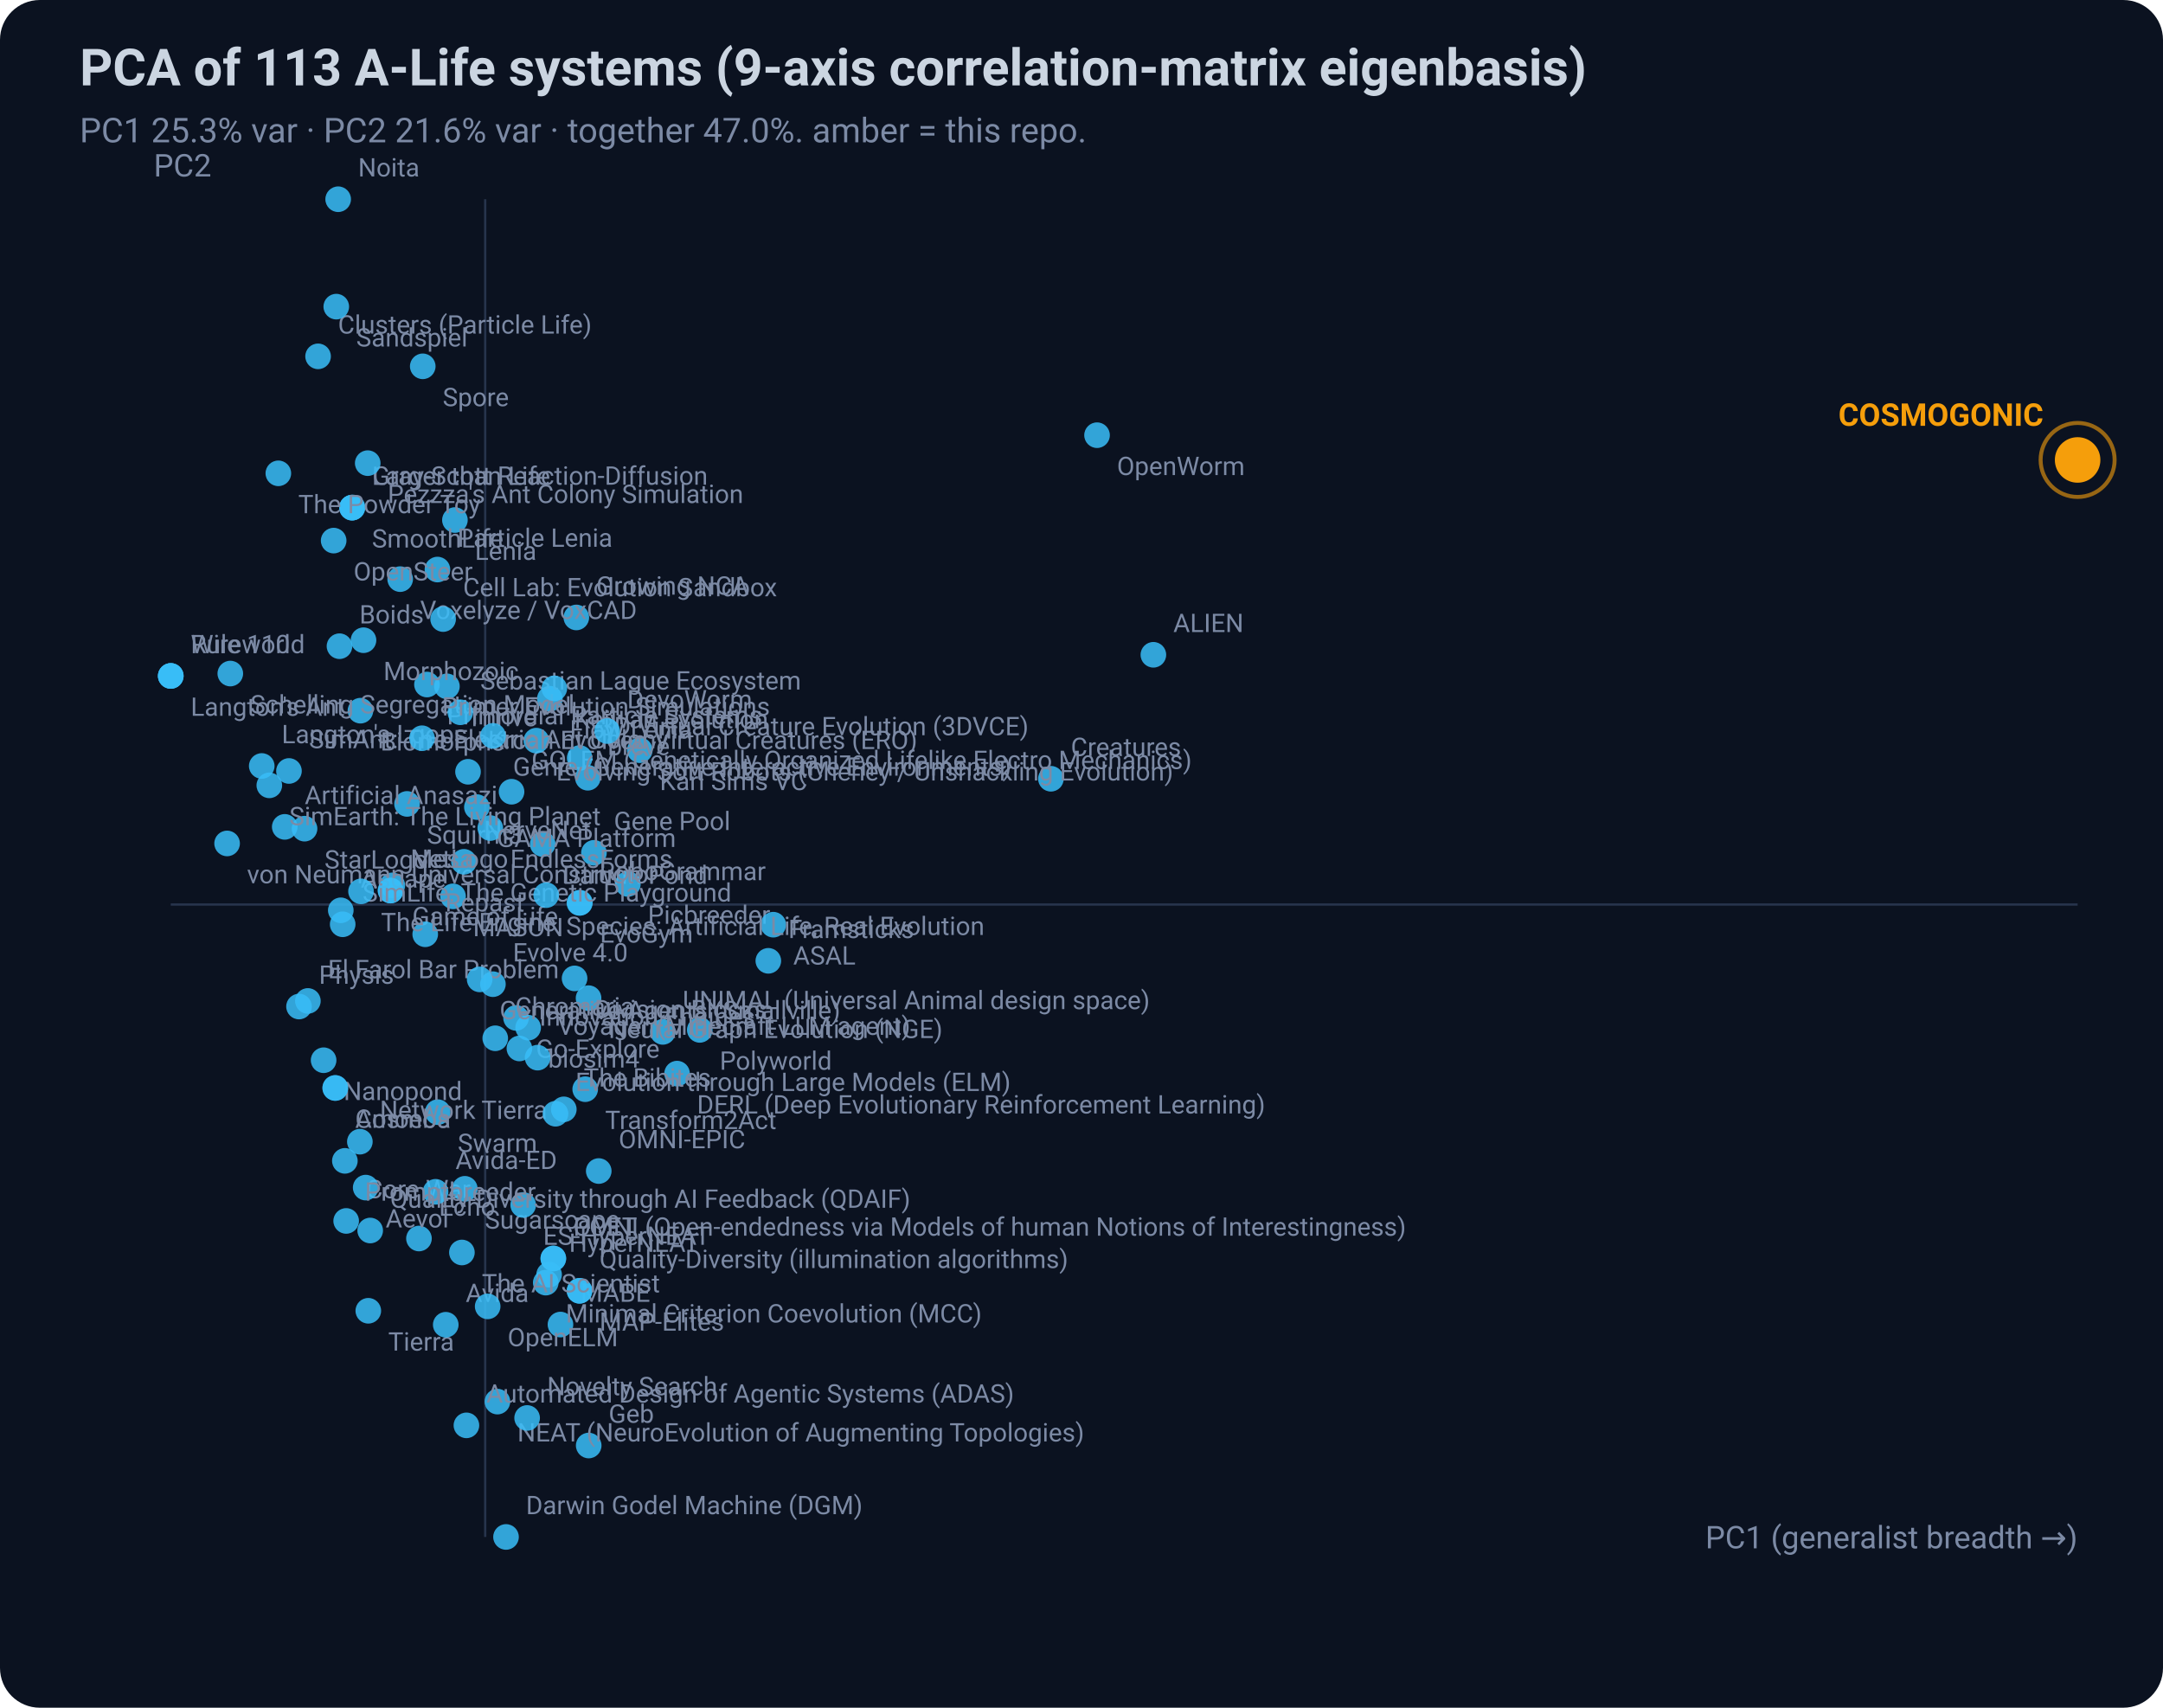
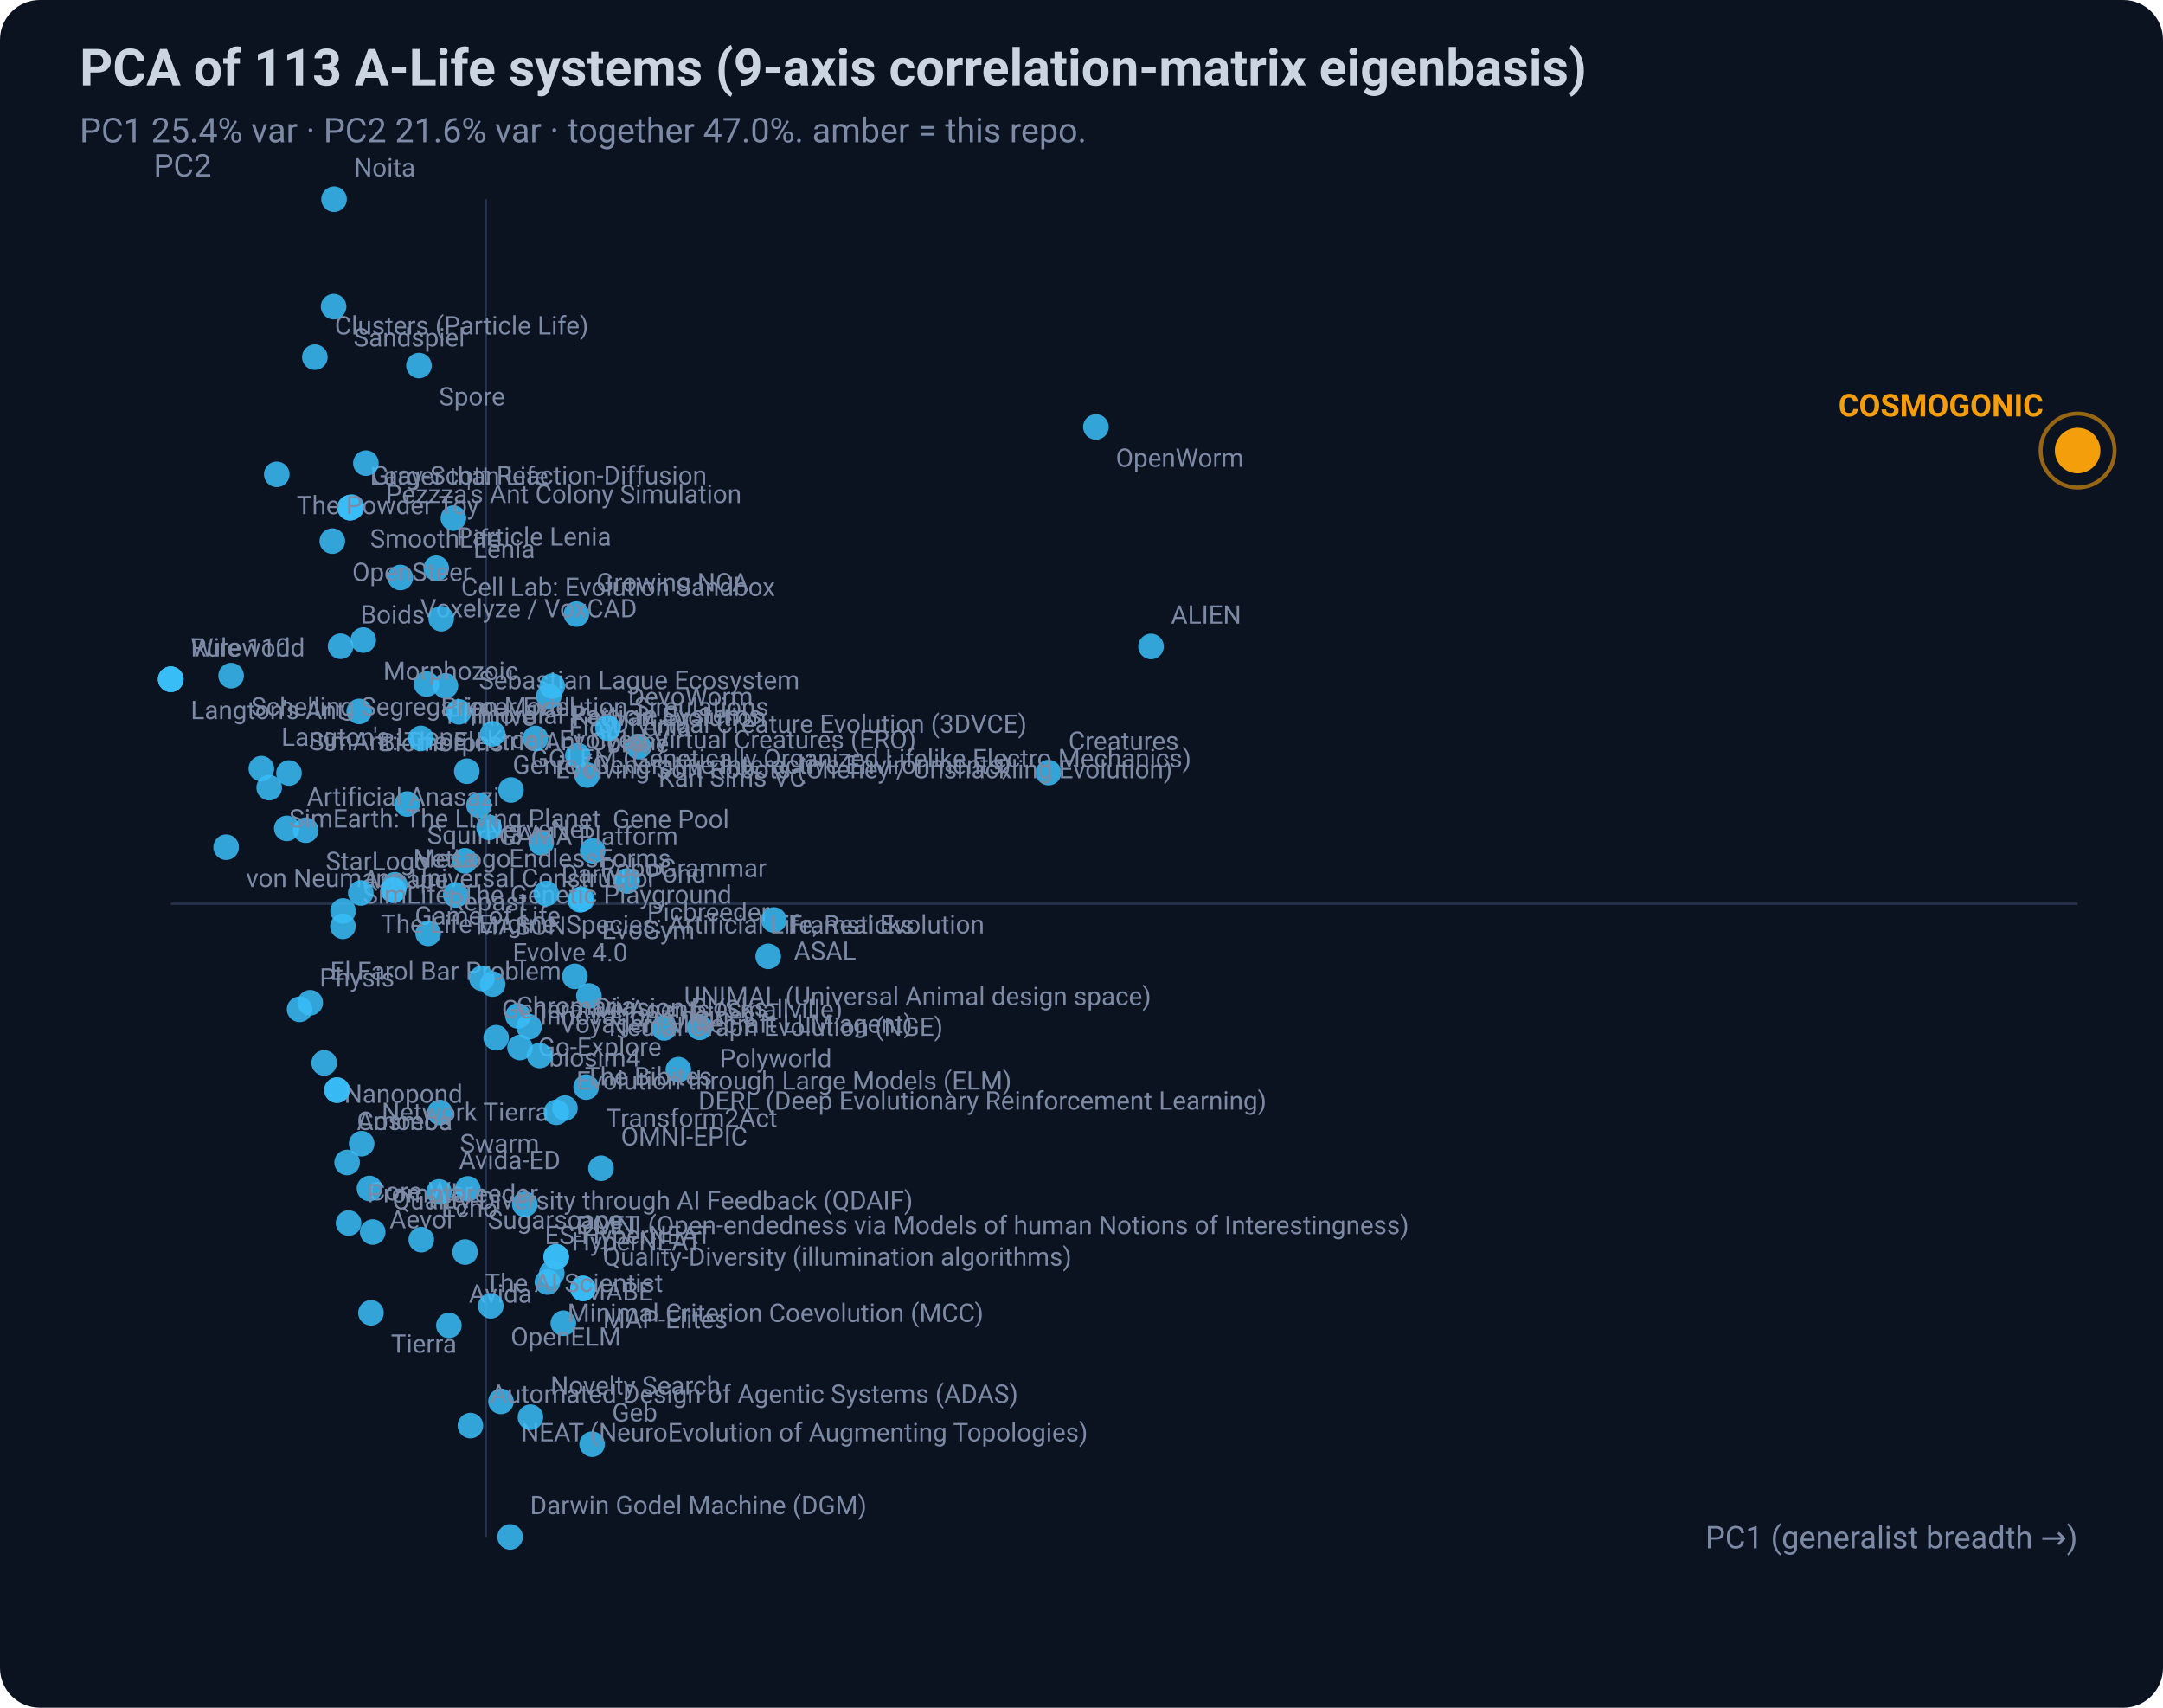
<svg xmlns="http://www.w3.org/2000/svg" viewBox="0 0 760 600" font-family="ui-sans-serif,system-ui,Segoe UI,Roboto,sans-serif" role="img" aria-label="PCA projection">
  <rect width="760" height="600" rx="14" fill="#0b1220" />
  <text x="28" y="30" fill="#cbd5e1" font-size="18" font-weight="700">PCA of 113 A-Life systems (9-axis correlation-matrix eigenbasis)</text>
-   <text x="28" y="50" fill="#7c8aa5" font-size="12">PC1 25.3% var · PC2 21.6% var · together 47.0%. amber = this repo.</text>
-   <line x1="170.482" y1="70" x2="170.482" y2="540" stroke="#27344d" stroke-width="0.8" />
-   <line x1="60" y1="317.8" x2="730" y2="317.8" stroke="#27344d" stroke-width="0.8" />
+   <text x="28" y="50" fill="#7c8aa5" font-size="12">PC1 25.4% var · PC2 21.6% var · together 47.0%. amber = this repo.</text>
+   <line x1="170.705" y1="70" x2="170.705" y2="540" stroke="#27344d" stroke-width="0.8" />
+   <line x1="60" y1="317.538" x2="730" y2="317.538" stroke="#27344d" stroke-width="0.8" />
  <text x="730" y="544" fill="#7c8aa5" font-size="11" text-anchor="end">PC1 (generalist breadth →)</text>
  <text x="54" y="62" fill="#7c8aa5" font-size="11">PC2</text>
-   <circle cx="730" cy="161.601" r="8" fill="#f59e0b" />
-   <circle cx="730" cy="161.601" r="13" fill="none" stroke="#f59e0b" stroke-width="1.4" opacity="0.6" />
-   <text x="718" y="149.601" fill="#f59e0b" font-size="11" font-weight="700" text-anchor="end">COSMOGONIC</text>
-   <circle cx="137.849" cy="311.067" r="4.5" fill="#38bdf8" opacity="0.85" />
-   <text x="144.849" y="325.067" fill="#7c8aa5" font-size="9">Game of Life</text>
-   <circle cx="119.282" cy="227.041" r="4.5" fill="#38bdf8" opacity="0.85" />
-   <text x="126.282" y="219.041" fill="#7c8aa5" font-size="9">Boids</text>
-   <circle cx="126.647" cy="249.696" r="4.5" fill="#38bdf8" opacity="0.85" />
-   <text x="133.647" y="263.696" fill="#7c8aa5" font-size="9">Biomorphs</text>
-   <circle cx="121.634" cy="428.97" r="4.5" fill="#38bdf8" opacity="0.85" />
-   <text x="128.634" y="420.97" fill="#7c8aa5" font-size="9">Core War</text>
-   <circle cx="129.409" cy="460.533" r="4.5" fill="#38bdf8" opacity="0.85" />
-   <text x="136.409" y="474.533" fill="#7c8aa5" font-size="9">Tierra</text>
-   <circle cx="156.62" cy="465.442" r="4.5" fill="#38bdf8" opacity="0.85" />
-   <text x="163.62" y="457.442" fill="#7c8aa5" font-size="9">Avida</text>
-   <circle cx="245.875" cy="361.847" r="4.5" fill="#38bdf8" opacity="0.85" />
-   <text x="252.875" y="375.847" fill="#7c8aa5" font-size="9">Polyworld</text>
-   <circle cx="269.966" cy="337.579" r="4.5" fill="#38bdf8" opacity="0.85" />
-   <text x="276.966" y="329.579" fill="#7c8aa5" font-size="9">Framsticks</text>
-   <circle cx="224.802" cy="263.583" r="4.5" fill="#38bdf8" opacity="0.85" />
-   <text x="231.802" y="277.583" fill="#7c8aa5" font-size="9">Karl Sims VC</text>
-   <circle cx="369.247" cy="273.613" r="4.5" fill="#38bdf8" opacity="0.85" />
-   <text x="376.247" y="265.613" fill="#7c8aa5" font-size="9">Creatures</text>
-   <circle cx="190.686" cy="296.548" r="4.5" fill="#38bdf8" opacity="0.85" />
-   <text x="197.686" y="310.548" fill="#7c8aa5" font-size="9">Darwin Pond</text>
-   <circle cx="208.69" cy="299.634" r="4.5" fill="#38bdf8" opacity="0.85" />
-   <text x="215.69" y="291.634" fill="#7c8aa5" font-size="9">Gene Pool</text>
-   <circle cx="163.321" cy="417.678" r="4.5" fill="#38bdf8" opacity="0.85" />
-   <text x="170.321" y="431.678" fill="#7c8aa5" font-size="9">Sugarscape</text>
-   <circle cx="147.209" cy="435.143" r="4.5" fill="#38bdf8" opacity="0.85" />
-   <text x="154.209" y="427.143" fill="#7c8aa5" font-size="9">Echo</text>
-   <circle cx="153.807" cy="390.745" r="4.5" fill="#38bdf8" opacity="0.85" />
-   <text x="160.807" y="404.745" fill="#7c8aa5" font-size="9">Swarm</text>
-   <circle cx="206.542" cy="273.262" r="4.5" fill="#38bdf8" opacity="0.85" />
-   <text x="213.542" y="265.262" fill="#7c8aa5" font-size="9">breve</text>
-   <circle cx="220.608" cy="310.576" r="4.5" fill="#38bdf8" opacity="0.85" />
-   <text x="227.608" y="324.576" fill="#7c8aa5" font-size="9">Picbreeder</text>
-   <circle cx="196.926" cy="465.372" r="4.5" fill="#38bdf8" opacity="0.85" />
-   <text x="203.926" y="457.372" fill="#7c8aa5" font-size="9">MABE</text>
-   <circle cx="159.843" cy="182.713" r="4.5" fill="#38bdf8" opacity="0.85" />
-   <text x="166.843" y="196.713" fill="#7c8aa5" font-size="9">Lenia</text>
-   <circle cx="202.501" cy="216.941" r="4.5" fill="#38bdf8" opacity="0.85" />
-   <text x="209.501" y="208.941" fill="#7c8aa5" font-size="9">Growing NCA</text>
-   <circle cx="385.461" cy="152.904" r="4.5" fill="#38bdf8" opacity="0.85" />
-   <text x="392.461" y="166.904" fill="#7c8aa5" font-size="9">OpenWorm</text>
-   <circle cx="194.419" cy="442.156" r="4.5" fill="#38bdf8" opacity="0.85" />
-   <text x="201.419" y="434.156" fill="#7c8aa5" font-size="9">POET</text>
-   <circle cx="203.78" cy="317.169" r="4.5" fill="#38bdf8" opacity="0.85" />
-   <text x="210.78" y="331.169" fill="#7c8aa5" font-size="9">EvoGym</text>
-   <circle cx="405.255" cy="230.057" r="4.5" fill="#38bdf8" opacity="0.85" />
-   <text x="412.255" y="222.057" fill="#7c8aa5" font-size="9">ALIEN</text>
-   <circle cx="271.705" cy="324.884" r="4.5" fill="#38bdf8" opacity="0.85" />
-   <text x="278.705" y="338.884" fill="#7c8aa5" font-size="9">ASAL</text>
-   <circle cx="60" cy="237.491" r="4.5" fill="#38bdf8" opacity="0.85" />
-   <text x="67" y="229.491" fill="#7c8aa5" font-size="9">Wireworld</text>
-   <circle cx="60" cy="237.491" r="4.5" fill="#38bdf8" opacity="0.85" />
-   <text x="67" y="251.491" fill="#7c8aa5" font-size="9">Langton's Ant</text>
-   <circle cx="91.968" cy="269.124" r="4.5" fill="#38bdf8" opacity="0.85" />
-   <text x="98.968" y="261.124" fill="#7c8aa5" font-size="9">Langton's Loops</text>
-   <circle cx="79.795" cy="296.338" r="4.5" fill="#38bdf8" opacity="0.85" />
-   <text x="86.795" y="310.338" fill="#7c8aa5" font-size="9">von Neumann Universal Constructor</text>
-   <circle cx="60" cy="237.491" r="4.5" fill="#38bdf8" opacity="0.85" />
-   <text x="67" y="229.491" fill="#7c8aa5" font-size="9">Rule 110</text>
-   <circle cx="123.68" cy="178.364" r="4.5" fill="#38bdf8" opacity="0.85" />
-   <text x="130.68" y="192.364" fill="#7c8aa5" font-size="9">SmoothLife</text>
-   <circle cx="123.68" cy="178.364" r="4.5" fill="#38bdf8" opacity="0.85" />
-   <text x="130.68" y="170.364" fill="#7c8aa5" font-size="9">Larger than Life</text>
-   <circle cx="193.192" cy="245.487" r="4.5" fill="#38bdf8" opacity="0.85" />
-   <text x="200.192" y="259.487" fill="#7c8aa5" font-size="9">Flow Lenia</text>
-   <circle cx="153.705" cy="200.107" r="4.5" fill="#38bdf8" opacity="0.85" />
-   <text x="160.705" y="192.107" fill="#7c8aa5" font-size="9">Particle Lenia</text>
-   <circle cx="150.022" cy="240.507" r="4.5" fill="#38bdf8" opacity="0.85" />
-   <text x="157.022" y="254.507" fill="#7c8aa5" font-size="9">Primordial Particle Systems</text>
-   <circle cx="123.885" cy="178.294" r="4.5" fill="#38bdf8" opacity="0.85" />
-   <text x="130.885" y="170.294" fill="#7c8aa5" font-size="9">Gray-Scott Reaction-Diffusion</text>
-   <circle cx="128.488" cy="417.257" r="4.5" fill="#38bdf8" opacity="0.85" />
-   <text x="135.488" y="431.257" fill="#7c8aa5" font-size="9">Aevol</text>
-   <circle cx="153.04" cy="418.73" r="4.5" fill="#38bdf8" opacity="0.85" />
-   <text x="160.04" y="410.73" fill="#7c8aa5" font-size="9">Avida-ED</text>
-   <circle cx="113.706" cy="372.509" r="4.5" fill="#38bdf8" opacity="0.85" />
-   <text x="120.706" y="386.509" fill="#7c8aa5" font-size="9">Nanopond</text>
-   <circle cx="105.062" cy="353.641" r="4.5" fill="#38bdf8" opacity="0.85" />
-   <text x="112.062" y="345.641" fill="#7c8aa5" font-size="9">Physis</text>
-   <circle cx="117.798" cy="382.258" r="4.5" fill="#38bdf8" opacity="0.85" />
-   <text x="124.798" y="396.258" fill="#7c8aa5" font-size="9">Cosmos</text>
-   <circle cx="206.849" cy="507.876" r="4.5" fill="#38bdf8" opacity="0.85" />
-   <text x="213.849" y="499.876" fill="#7c8aa5" font-size="9">Geb</text>
-   <circle cx="117.798" cy="382.258" r="4.5" fill="#38bdf8" opacity="0.85" />
-   <text x="124.798" y="396.258" fill="#7c8aa5" font-size="9">Amoeba</text>
-   <circle cx="173.193" cy="345.786" r="4.5" fill="#38bdf8" opacity="0.85" />
-   <text x="180.193" y="337.786" fill="#7c8aa5" font-size="9">Evolve 4.0</text>
-   <circle cx="143.015" cy="282.45" r="4.5" fill="#38bdf8" opacity="0.85" />
-   <text x="150.015" y="296.45" fill="#7c8aa5" font-size="9">Squirm3</text>
-   <circle cx="126.442" cy="401.125" r="4.5" fill="#38bdf8" opacity="0.85" />
-   <text x="133.442" y="393.125" fill="#7c8aa5" font-size="9">Network Tierra</text>
-   <circle cx="185.571" cy="361.076" r="4.5" fill="#38bdf8" opacity="0.85" />
-   <text x="192.571" y="375.076" fill="#7c8aa5" font-size="9">biosim4</text>
-   <circle cx="179.74" cy="278.172" r="4.5" fill="#38bdf8" opacity="0.85" />
-   <text x="186.74" y="270.172" fill="#7c8aa5" font-size="9">GOLEM (Genetically Organized Lifelike Electro Mechanics)</text>
-   <circle cx="140.611" cy="203.474" r="4.5" fill="#38bdf8" opacity="0.85" />
-   <text x="147.611" y="217.474" fill="#7c8aa5" font-size="9">Voxelyze / VoxCAD</text>
-   <circle cx="203.677" cy="266.318" r="4.5" fill="#38bdf8" opacity="0.85" />
-   <text x="210.677" y="258.318" fill="#7c8aa5" font-size="9">3D Virtual Creature Evolution (3DVCE)</text>
-   <circle cx="237.896" cy="377.208" r="4.5" fill="#38bdf8" opacity="0.85" />
-   <text x="244.896" y="391.208" fill="#7c8aa5" font-size="9">DERL (Deep Evolutionary Reinforcement Learning)</text>
-   <circle cx="232.883" cy="362.549" r="4.5" fill="#38bdf8" opacity="0.85" />
-   <text x="239.883" y="354.549" fill="#7c8aa5" font-size="9">UNIMAL (Universal Animal design space)</text>
-   <circle cx="188.435" cy="260.216" r="4.5" fill="#38bdf8" opacity="0.85" />
-   <text x="195.435" y="274.216" fill="#7c8aa5" font-size="9">Evolving Soft Robots (Cheney / Unshackling Evolution)</text>
-   <circle cx="203.575" cy="317.239" r="4.5" fill="#38bdf8" opacity="0.85" />
-   <text x="210.575" y="309.239" fill="#7c8aa5" font-size="9">RoboGrammar</text>
-   <circle cx="205.621" cy="382.679" r="4.5" fill="#38bdf8" opacity="0.85" />
-   <text x="212.621" y="396.679" fill="#7c8aa5" font-size="9">Transform2Act</text>
-   <circle cx="163.014" cy="302.791" r="4.5" fill="#38bdf8" opacity="0.85" />
-   <text x="170.014" y="294.791" fill="#7c8aa5" font-size="9">NerveNet</text>
-   <circle cx="206.797" cy="350.695" r="4.5" fill="#38bdf8" opacity="0.85" />
-   <text x="213.797" y="364.695" fill="#7c8aa5" font-size="9">Neural Graph Evolution (NGE)</text>
-   <circle cx="164.446" cy="271.158" r="4.5" fill="#38bdf8" opacity="0.85" />
-   <text x="171.446" y="263.158" fill="#7c8aa5" font-size="9">Krcah Evolved Virtual Creatures (ERO)</text>
-   <circle cx="174.778" cy="492.446" r="4.5" fill="#38bdf8" opacity="0.85" />
-   <text x="181.778" y="506.446" fill="#7c8aa5" font-size="9">NEAT (NeuroEvolution of Augmenting Topologies)</text>
-   <circle cx="192.936" cy="447.838" r="4.5" fill="#38bdf8" opacity="0.85" />
-   <text x="199.936" y="439.838" fill="#7c8aa5" font-size="9">HyperNEAT</text>
-   <circle cx="183.832" cy="423.359" r="4.5" fill="#38bdf8" opacity="0.85" />
-   <text x="190.832" y="437.359" fill="#7c8aa5" font-size="9">ES-HyperNEAT</text>
-   <circle cx="185.213" cy="498.197" r="4.5" fill="#38bdf8" opacity="0.85" />
-   <text x="192.213" y="490.197" fill="#7c8aa5" font-size="9">Novelty Search</text>
-   <circle cx="203.626" cy="453.519" r="4.5" fill="#38bdf8" opacity="0.85" />
-   <text x="210.626" y="467.519" fill="#7c8aa5" font-size="9">MAP-Elites</text>
-   <circle cx="203.626" cy="453.519" r="4.5" fill="#38bdf8" opacity="0.85" />
-   <text x="210.626" y="445.519" fill="#7c8aa5" font-size="9">Quality-Diversity (illumination algorithms)</text>
-   <circle cx="181.325" cy="357.639" r="4.5" fill="#38bdf8" opacity="0.85" />
-   <text x="188.325" y="371.639" fill="#7c8aa5" font-size="9">Go-Explore</text>
-   <circle cx="194.419" cy="442.156" r="4.5" fill="#38bdf8" opacity="0.85" />
-   <text x="201.419" y="434.156" fill="#7c8aa5" font-size="9">OMNI (Open-endedness via Models of human Notions of Interestingness)</text>
-   <circle cx="191.76" cy="450.643" r="4.5" fill="#38bdf8" opacity="0.85" />
-   <text x="198.76" y="464.643" fill="#7c8aa5" font-size="9">Minimal Criterion Coevolution (MCC)</text>
-   <circle cx="182.502" cy="368.37" r="4.5" fill="#38bdf8" opacity="0.85" />
-   <text x="189.502" y="360.37" fill="#7c8aa5" font-size="9">Innovation Engines</text>
-   <circle cx="172.272" cy="290.937" r="4.5" fill="#38bdf8" opacity="0.85" />
-   <text x="179.272" y="304.937" fill="#7c8aa5" font-size="9">EndlessForms</text>
-   <circle cx="137.235" cy="312.891" r="4.5" fill="#38bdf8" opacity="0.85" />
-   <text x="144.235" y="304.891" fill="#7c8aa5" font-size="9">NetLogo</text>
-   <circle cx="159.178" cy="314.925" r="4.5" fill="#38bdf8" opacity="0.85" />
-   <text x="166.178" y="328.925" fill="#7c8aa5" font-size="9">MASON</text>
-   <circle cx="149.408" cy="328.251" r="4.5" fill="#38bdf8" opacity="0.85" />
-   <text x="156.408" y="320.251" fill="#7c8aa5" font-size="9">Repast</text>
-   <circle cx="107.006" cy="291.148" r="4.5" fill="#38bdf8" opacity="0.85" />
-   <text x="114.006" y="305.148" fill="#7c8aa5" font-size="9">StarLogo</text>
-   <circle cx="119.742" cy="319.834" r="4.5" fill="#38bdf8" opacity="0.85" />
-   <text x="126.742" y="311.834" fill="#7c8aa5" font-size="9">Ascape</text>
-   <circle cx="167.566" cy="283.573" r="4.5" fill="#38bdf8" opacity="0.85" />
-   <text x="174.566" y="297.573" fill="#7c8aa5" font-size="9">GAMA Platform</text>
-   <circle cx="137.235" cy="312.891" r="4.5" fill="#38bdf8" opacity="0.85" />
-   <text x="144.235" y="304.891" fill="#7c8aa5" font-size="9">Mesa</text>
-   <circle cx="117.236" cy="189.937" r="4.5" fill="#38bdf8" opacity="0.85" />
-   <text x="124.236" y="203.937" fill="#7c8aa5" font-size="9">OpenSteer</text>
-   <circle cx="100.05" cy="290.516" r="4.5" fill="#38bdf8" opacity="0.85" />
-   <text x="107.05" y="282.516" fill="#7c8aa5" font-size="9">Artificial Anasazi</text>
-   <circle cx="80.92" cy="236.65" r="4.5" fill="#38bdf8" opacity="0.85" />
-   <text x="87.92" y="250.65" fill="#7c8aa5" font-size="9">Schelling Segregation Model</text>
-   <circle cx="108.182" cy="351.677" r="4.5" fill="#38bdf8" opacity="0.85" />
-   <text x="115.182" y="343.677" fill="#7c8aa5" font-size="9">El Farol Bar Problem</text>
-   <circle cx="148.539" cy="128.706" r="4.5" fill="#38bdf8" opacity="0.85" />
-   <text x="155.539" y="142.706" fill="#7c8aa5" font-size="9">Spore</text>
-   <circle cx="120.407" cy="324.744" r="4.5" fill="#38bdf8" opacity="0.85" />
-   <text x="127.407" y="316.744" fill="#7c8aa5" font-size="9">SimLife: The Genetic Playground</text>
-   <circle cx="94.628" cy="275.927" r="4.5" fill="#38bdf8" opacity="0.85" />
-   <text x="101.628" y="289.927" fill="#7c8aa5" font-size="9">SimEarth: The Living Planet</text>
-   <circle cx="101.533" cy="270.877" r="4.5" fill="#38bdf8" opacity="0.85" />
-   <text x="108.533" y="262.877" fill="#7c8aa5" font-size="9">SimAnt: The Electric Ant Colony</text>
-   <circle cx="157.03" cy="241.139" r="4.5" fill="#38bdf8" opacity="0.85" />
-   <text x="164.03" y="255.139" fill="#7c8aa5" font-size="9">Thrive</text>
-   <circle cx="155.7" cy="217.502" r="4.5" fill="#38bdf8" opacity="0.85" />
-   <text x="162.7" y="209.502" fill="#7c8aa5" font-size="9">Cell Lab: Evolution Sandbox</text>
-   <circle cx="191.913" cy="314.504" r="4.5" fill="#38bdf8" opacity="0.85" />
-   <text x="198.913" y="328.504" fill="#7c8aa5" font-size="9">Species: Artificial Life, Real Evolution</text>
-   <circle cx="198.102" cy="389.763" r="4.5" fill="#38bdf8" opacity="0.85" />
-   <text x="205.102" y="381.763" fill="#7c8aa5" font-size="9">The Bibites</text>
-   <circle cx="97.799" cy="166.301" r="4.5" fill="#38bdf8" opacity="0.85" />
-   <text x="104.799" y="180.301" fill="#7c8aa5" font-size="9">The Powder Toy</text>
-   <circle cx="118.821" cy="70" r="4.5" fill="#38bdf8" opacity="0.85" />
-   <text x="125.821" y="62" fill="#7c8aa5" font-size="9">Noita</text>
-   <circle cx="126.852" cy="313.171" r="4.5" fill="#38bdf8" opacity="0.85" />
-   <text x="133.852" y="327.171" fill="#7c8aa5" font-size="9">The Life Engine</text>
-   <circle cx="111.763" cy="125.199" r="4.5" fill="#38bdf8" opacity="0.85" />
-   <text x="118.763" y="117.199" fill="#7c8aa5" font-size="9">Clusters (Particle Life)</text>
-   <circle cx="118.156" cy="107.735" r="4.5" fill="#38bdf8" opacity="0.85" />
-   <text x="125.156" y="121.735" fill="#7c8aa5" font-size="9">Sandspiel</text>
-   <circle cx="161.735" cy="250.257" r="4.5" fill="#38bdf8" opacity="0.85" />
-   <text x="168.735" y="242.257" fill="#7c8aa5" font-size="9">Sebastian Lague Ecosystem</text>
-   <circle cx="129.205" cy="162.723" r="4.5" fill="#38bdf8" opacity="0.85" />
-   <text x="136.205" y="176.723" fill="#7c8aa5" font-size="9">Pezzza's Ant Colony Simulation</text>
-   <circle cx="148.283" cy="259.375" r="4.5" fill="#38bdf8" opacity="0.85" />
-   <text x="155.283" y="251.375" fill="#7c8aa5" font-size="9">Primer Evolution Simulations</text>
-   <circle cx="194.777" cy="241.84" r="4.5" fill="#38bdf8" opacity="0.85" />
-   <text x="201.777" y="255.84" fill="#7c8aa5" font-size="9">Keiwan Evolution</text>
-   <circle cx="213.345" cy="256.85" r="4.5" fill="#38bdf8" opacity="0.85" />
-   <text x="220.345" y="248.85" fill="#7c8aa5" font-size="9">DevoWorm</text>
-   <circle cx="127.721" cy="224.937" r="4.5" fill="#38bdf8" opacity="0.85" />
-   <text x="134.721" y="238.937" fill="#7c8aa5" font-size="9">Morphozoic</text>
-   <circle cx="174.011" cy="364.793" r="4.5" fill="#38bdf8" opacity="0.85" />
-   <text x="181.011" y="356.793" fill="#7c8aa5" font-size="9">Chromaria</text>
-   <circle cx="201.887" cy="343.752" r="4.5" fill="#38bdf8" opacity="0.85" />
-   <text x="208.887" y="357.752" fill="#7c8aa5" font-size="9">Division Blocks</text>
-   <circle cx="188.895" cy="371.597" r="4.5" fill="#38bdf8" opacity="0.85" />
-   <text x="195.895" y="363.597" fill="#7c8aa5" font-size="9">Voyager (Minecraft LLM agent)</text>
-   <circle cx="168.538" cy="344.102" r="4.5" fill="#38bdf8" opacity="0.85" />
-   <text x="175.538" y="358.102" fill="#7c8aa5" font-size="9">Generative Agents (Smallville)</text>
-   <circle cx="210.378" cy="411.436" r="4.5" fill="#38bdf8" opacity="0.85" />
-   <text x="217.378" y="403.436" fill="#7c8aa5" font-size="9">OMNI-EPIC</text>
-   <circle cx="173.244" cy="258.533" r="4.5" fill="#38bdf8" opacity="0.85" />
-   <text x="180.244" y="272.533" fill="#7c8aa5" font-size="9">Genie (Generative Interactive Environments)</text>
-   <circle cx="195.187" cy="391.306" r="4.5" fill="#38bdf8" opacity="0.85" />
-   <text x="202.187" y="383.306" fill="#7c8aa5" font-size="9">Evolution through Large Models (ELM)</text>
-   <circle cx="171.351" cy="458.99" r="4.5" fill="#38bdf8" opacity="0.85" />
-   <text x="178.351" y="472.99" fill="#7c8aa5" font-size="9">OpenELM</text>
-   <circle cx="163.884" cy="500.792" r="4.5" fill="#38bdf8" opacity="0.85" />
-   <text x="170.884" y="492.792" fill="#7c8aa5" font-size="9">Automated Design of Agentic Systems (ADAS)</text>
-   <circle cx="162.298" cy="440.052" r="4.5" fill="#38bdf8" opacity="0.85" />
-   <text x="169.298" y="454.052" fill="#7c8aa5" font-size="9">The AI Scientist</text>
-   <circle cx="177.796" cy="540" r="4.5" fill="#38bdf8" opacity="0.85" />
-   <text x="184.796" y="532" fill="#7c8aa5" font-size="9">Darwin Godel Machine (DGM)</text>
-   <circle cx="121.174" cy="407.859" r="4.5" fill="#38bdf8" opacity="0.85" />
-   <text x="128.174" y="421.859" fill="#7c8aa5" font-size="9">Promptbreeder</text>
-   <circle cx="130.074" cy="432.337" r="4.5" fill="#38bdf8" opacity="0.85" />
-   <text x="137.074" y="424.337" fill="#7c8aa5" font-size="9">Quality-Diversity through AI Feedback (QDAIF)</text>
+   <circle cx="730" cy="158.296" r="8" fill="#f59e0b" />
+   <circle cx="730" cy="158.296" r="13" fill="none" stroke="#f59e0b" stroke-width="1.4" opacity="0.6" />
+   <text x="718" y="146.296" fill="#f59e0b" font-size="11" font-weight="700" text-anchor="end">COSMOGONIC</text>
+   <circle cx="138.724" cy="310.865" r="4.5" fill="#38bdf8" opacity="0.85" />
+   <text x="145.724" y="324.865" fill="#7c8aa5" font-size="9">Game of Life</text>
+   <circle cx="119.669" cy="227.065" r="4.5" fill="#38bdf8" opacity="0.85" />
+   <text x="126.669" y="219.065" fill="#7c8aa5" font-size="9">Boids</text>
+   <circle cx="126.208" cy="249.964" r="4.5" fill="#38bdf8" opacity="0.85" />
+   <text x="133.208" y="263.964" fill="#7c8aa5" font-size="9">Biomorphs</text>
+   <circle cx="122.479" cy="429.718" r="4.5" fill="#38bdf8" opacity="0.85" />
+   <text x="129.479" y="421.718" fill="#7c8aa5" font-size="9">Core War</text>
+   <circle cx="130.346" cy="461.257" r="4.5" fill="#38bdf8" opacity="0.85" />
+   <text x="137.346" y="475.257" fill="#7c8aa5" font-size="9">Tierra</text>
+   <circle cx="157.729" cy="465.682" r="4.5" fill="#38bdf8" opacity="0.85" />
+   <text x="164.729" y="457.682" fill="#7c8aa5" font-size="9">Avida</text>
+   <circle cx="245.853" cy="360.949" r="4.5" fill="#38bdf8" opacity="0.85" />
+   <text x="252.853" y="374.949" fill="#7c8aa5" font-size="9">Polyworld</text>
+   <circle cx="269.915" cy="336.013" r="4.5" fill="#38bdf8" opacity="0.85" />
+   <text x="276.915" y="328.013" fill="#7c8aa5" font-size="9">Framsticks</text>
+   <circle cx="224.345" cy="262.327" r="4.5" fill="#38bdf8" opacity="0.85" />
+   <text x="231.345" y="276.327" fill="#7c8aa5" font-size="9">Karl Sims VC</text>
+   <circle cx="368.409" cy="271.459" r="4.5" fill="#38bdf8" opacity="0.85" />
+   <text x="375.409" y="263.459" fill="#7c8aa5" font-size="9">Creatures</text>
+   <circle cx="190.169" cy="296.114" r="4.5" fill="#38bdf8" opacity="0.85" />
+   <text x="197.169" y="310.114" fill="#7c8aa5" font-size="9">Darwin Pond</text>
+   <circle cx="208.253" cy="298.924" r="4.5" fill="#38bdf8" opacity="0.85" />
+   <text x="215.253" y="290.924" fill="#7c8aa5" font-size="9">Gene Pool</text>
+   <circle cx="164.37" cy="417.706" r="4.5" fill="#38bdf8" opacity="0.85" />
+   <text x="171.37" y="431.706" fill="#7c8aa5" font-size="9">Sugarscape</text>
+   <circle cx="148.022" cy="435.548" r="4.5" fill="#38bdf8" opacity="0.85" />
+   <text x="155.022" y="427.548" fill="#7c8aa5" font-size="9">Echo</text>
+   <circle cx="154.561" cy="390.873" r="4.5" fill="#38bdf8" opacity="0.85" />
+   <text x="161.561" y="404.873" fill="#7c8aa5" font-size="9">Swarm</text>
+   <circle cx="206.261" cy="272.302" r="4.5" fill="#38bdf8" opacity="0.85" />
+   <text x="213.261" y="264.302" fill="#7c8aa5" font-size="9">breve</text>
+   <circle cx="220.361" cy="309.531" r="4.5" fill="#38bdf8" opacity="0.85" />
+   <text x="227.361" y="323.531" fill="#7c8aa5" font-size="9">Picbreeder</text>
+   <circle cx="197.934" cy="464.91" r="4.5" fill="#38bdf8" opacity="0.85" />
+   <text x="204.934" y="456.91" fill="#7c8aa5" font-size="9">MABE</text>
+   <circle cx="159.312" cy="182.039" r="4.5" fill="#38bdf8" opacity="0.85" />
+   <text x="166.312" y="196.039" fill="#7c8aa5" font-size="9">Lenia</text>
+   <circle cx="202.531" cy="215.755" r="4.5" fill="#38bdf8" opacity="0.85" />
+   <text x="209.531" y="207.755" fill="#7c8aa5" font-size="9">Growing NCA</text>
+   <circle cx="385.064" cy="150.007" r="4.5" fill="#38bdf8" opacity="0.85" />
+   <text x="392.064" y="164.007" fill="#7c8aa5" font-size="9">OpenWorm</text>
+   <circle cx="195.43" cy="441.589" r="4.5" fill="#38bdf8" opacity="0.85" />
+   <text x="202.43" y="433.589" fill="#7c8aa5" font-size="9">POET</text>
+   <circle cx="204.422" cy="315.923" r="4.5" fill="#38bdf8" opacity="0.85" />
+   <text x="211.422" y="329.923" fill="#7c8aa5" font-size="9">EvoGym</text>
+   <circle cx="404.425" cy="227.135" r="4.5" fill="#38bdf8" opacity="0.85" />
+   <text x="411.425" y="219.135" fill="#7c8aa5" font-size="9">ALIEN</text>
+   <circle cx="271.907" cy="323.228" r="4.5" fill="#38bdf8" opacity="0.85" />
+   <text x="278.907" y="337.228" fill="#7c8aa5" font-size="9">ASAL</text>
+   <circle cx="60" cy="238.655" r="4.5" fill="#38bdf8" opacity="0.85" />
+   <text x="67" y="230.655" fill="#7c8aa5" font-size="9">Wireworld</text>
+   <circle cx="60" cy="238.655" r="4.5" fill="#38bdf8" opacity="0.85" />
+   <text x="67" y="252.655" fill="#7c8aa5" font-size="9">Langton's Ant</text>
+   <circle cx="91.827" cy="270.054" r="4.5" fill="#38bdf8" opacity="0.85" />
+   <text x="98.827" y="262.054" fill="#7c8aa5" font-size="9">Langton's Loops</text>
+   <circle cx="79.464" cy="297.66" r="4.5" fill="#38bdf8" opacity="0.85" />
+   <text x="86.464" y="311.66" fill="#7c8aa5" font-size="9">von Neumann Universal Constructor</text>
+   <circle cx="60" cy="238.655" r="4.5" fill="#38bdf8" opacity="0.85" />
+   <text x="67" y="230.655" fill="#7c8aa5" font-size="9">Rule 110</text>
+   <circle cx="122.99" cy="178.386" r="4.5" fill="#38bdf8" opacity="0.85" />
+   <text x="129.99" y="192.386" fill="#7c8aa5" font-size="9">SmoothLife</text>
+   <circle cx="122.99" cy="178.386" r="4.5" fill="#38bdf8" opacity="0.85" />
+   <text x="129.99" y="170.386" fill="#7c8aa5" font-size="9">Larger than Life</text>
+   <circle cx="192.825" cy="244.626" r="4.5" fill="#38bdf8" opacity="0.85" />
+   <text x="199.825" y="258.626" fill="#7c8aa5" font-size="9">Flow Lenia</text>
+   <circle cx="153.284" cy="199.67" r="4.5" fill="#38bdf8" opacity="0.85" />
+   <text x="160.284" y="191.67" fill="#7c8aa5" font-size="9">Particle Lenia</text>
+   <circle cx="149.861" cy="240.341" r="4.5" fill="#38bdf8" opacity="0.85" />
+   <text x="156.861" y="254.341" fill="#7c8aa5" font-size="9">Primordial Particle Systems</text>
+   <circle cx="123.552" cy="178.175" r="4.5" fill="#38bdf8" opacity="0.85" />
+   <text x="130.552" y="170.175" fill="#7c8aa5" font-size="9">Gray-Scott Reaction-Diffusion</text>
+   <circle cx="129.835" cy="417.565" r="4.5" fill="#38bdf8" opacity="0.85" />
+   <text x="136.835" y="431.565" fill="#7c8aa5" font-size="9">Aevol</text>
+   <circle cx="154.255" cy="418.76" r="4.5" fill="#38bdf8" opacity="0.85" />
+   <text x="161.255" y="410.76" fill="#7c8aa5" font-size="9">Avida-ED</text>
+   <circle cx="113.896" cy="373.452" r="4.5" fill="#38bdf8" opacity="0.85" />
+   <text x="120.896" y="387.452" fill="#7c8aa5" font-size="9">Nanopond</text>
+   <circle cx="105.263" cy="354.627" r="4.5" fill="#38bdf8" opacity="0.85" />
+   <text x="112.263" y="346.627" fill="#7c8aa5" font-size="9">Physis</text>
+   <circle cx="118.392" cy="383.006" r="4.5" fill="#38bdf8" opacity="0.85" />
+   <text x="125.392" y="397.006" fill="#7c8aa5" font-size="9">Cosmos</text>
+   <circle cx="208.049" cy="507.407" r="4.5" fill="#38bdf8" opacity="0.85" />
+   <text x="215.049" y="499.407" fill="#7c8aa5" font-size="9">Geb</text>
+   <circle cx="118.392" cy="383.006" r="4.5" fill="#38bdf8" opacity="0.85" />
+   <text x="125.392" y="397.006" fill="#7c8aa5" font-size="9">Amoeba</text>
+   <circle cx="173.106" cy="345.776" r="4.5" fill="#38bdf8" opacity="0.85" />
+   <text x="180.106" y="337.776" fill="#7c8aa5" font-size="9">Evolve 4.0</text>
+   <circle cx="143.067" cy="282.487" r="4.5" fill="#38bdf8" opacity="0.85" />
+   <text x="150.067" y="296.487" fill="#7c8aa5" font-size="9">Squirm3</text>
+   <circle cx="127.077" cy="401.831" r="4.5" fill="#38bdf8" opacity="0.85" />
+   <text x="134.077" y="393.831" fill="#7c8aa5" font-size="9">Network Tierra</text>
+   <circle cx="185.877" cy="360.738" r="4.5" fill="#38bdf8" opacity="0.85" />
+   <text x="192.877" y="374.738" fill="#7c8aa5" font-size="9">biosim4</text>
+   <circle cx="179.543" cy="277.57" r="4.5" fill="#38bdf8" opacity="0.85" />
+   <text x="186.543" y="269.57" fill="#7c8aa5" font-size="9">GOLEM (Genetically Organized Lifelike Electro Mechanics)</text>
+   <circle cx="140.666" cy="202.901" r="4.5" fill="#38bdf8" opacity="0.85" />
+   <text x="147.666" y="216.901" fill="#7c8aa5" font-size="9">Voxelyze / VoxCAD</text>
+   <circle cx="203.042" cy="265.488" r="4.5" fill="#38bdf8" opacity="0.85" />
+   <text x="210.042" y="257.488" fill="#7c8aa5" font-size="9">3D Virtual Creature Evolution (3DVCE)</text>
+   <circle cx="238.343" cy="375.841" r="4.5" fill="#38bdf8" opacity="0.85" />
+   <text x="245.343" y="389.841" fill="#7c8aa5" font-size="9">DERL (Deep Evolutionary Reinforcement Learning)</text>
+   <circle cx="233.337" cy="361.16" r="4.5" fill="#38bdf8" opacity="0.85" />
+   <text x="240.337" y="353.16" fill="#7c8aa5" font-size="9">UNIMAL (Universal Animal design space)</text>
+   <circle cx="188.125" cy="259.447" r="4.5" fill="#38bdf8" opacity="0.85" />
+   <text x="195.125" y="273.447" fill="#7c8aa5" font-size="9">Evolving Soft Robots (Cheney / Unshackling Evolution)</text>
+   <circle cx="203.86" cy="316.134" r="4.5" fill="#38bdf8" opacity="0.85" />
+   <text x="210.86" y="308.134" fill="#7c8aa5" font-size="9">RoboGrammar</text>
+   <circle cx="205.954" cy="381.952" r="4.5" fill="#38bdf8" opacity="0.85" />
+   <text x="212.954" y="395.952" fill="#7c8aa5" font-size="9">Transform2Act</text>
+   <circle cx="163.348" cy="302.436" r="4.5" fill="#38bdf8" opacity="0.85" />
+   <text x="170.348" y="294.436" fill="#7c8aa5" font-size="9">NerveNet</text>
+   <circle cx="206.925" cy="349.921" r="4.5" fill="#38bdf8" opacity="0.85" />
+   <text x="213.925" y="363.921" fill="#7c8aa5" font-size="9">Neural Graph Evolution (NGE)</text>
+   <circle cx="164.012" cy="270.967" r="4.5" fill="#38bdf8" opacity="0.85" />
+   <text x="171.012" y="262.967" fill="#7c8aa5" font-size="9">Krcah Evolved Virtual Creatures (ERO)</text>
+   <circle cx="176.018" cy="492.375" r="4.5" fill="#38bdf8" opacity="0.85" />
+   <text x="183.018" y="506.375" fill="#7c8aa5" font-size="9">NEAT (NeuroEvolution of Augmenting Topologies)</text>
+   <circle cx="193.898" cy="447.349" r="4.5" fill="#38bdf8" opacity="0.85" />
+   <text x="200.898" y="439.349" fill="#7c8aa5" font-size="9">HyperNEAT</text>
+   <circle cx="184.396" cy="423.115" r="4.5" fill="#38bdf8" opacity="0.85" />
+   <text x="191.396" y="437.115" fill="#7c8aa5" font-size="9">ES-HyperNEAT</text>
+   <circle cx="186.388" cy="497.924" r="4.5" fill="#38bdf8" opacity="0.85" />
+   <text x="193.388" y="489.924" fill="#7c8aa5" font-size="9">Novelty Search</text>
+   <circle cx="204.83" cy="452.687" r="4.5" fill="#38bdf8" opacity="0.85" />
+   <text x="211.83" y="466.687" fill="#7c8aa5" font-size="9">MAP-Elites</text>
+   <circle cx="204.83" cy="452.687" r="4.5" fill="#38bdf8" opacity="0.85" />
+   <text x="211.83" y="444.687" fill="#7c8aa5" font-size="9">Quality-Diversity (illumination algorithms)</text>
+   <circle cx="181.995" cy="356.945" r="4.5" fill="#38bdf8" opacity="0.85" />
+   <text x="188.995" y="370.945" fill="#7c8aa5" font-size="9">Go-Explore</text>
+   <circle cx="195.43" cy="441.589" r="4.5" fill="#38bdf8" opacity="0.85" />
+   <text x="202.43" y="433.589" fill="#7c8aa5" font-size="9">OMNI (Open-endedness via Models of human Notions of Interestingness)</text>
+   <circle cx="192.365" cy="450.439" r="4.5" fill="#38bdf8" opacity="0.85" />
+   <text x="199.365" y="464.439" fill="#7c8aa5" font-size="9">Minimal Criterion Coevolution (MCC)</text>
+   <circle cx="182.71" cy="368.044" r="4.5" fill="#38bdf8" opacity="0.85" />
+   <text x="189.71" y="360.044" fill="#7c8aa5" font-size="9">Innovation Engines</text>
+   <circle cx="171.828" cy="290.705" r="4.5" fill="#38bdf8" opacity="0.85" />
+   <text x="178.828" y="304.705" fill="#7c8aa5" font-size="9">EndlessForms</text>
+   <circle cx="138.213" cy="312.762" r="4.5" fill="#38bdf8" opacity="0.85" />
+   <text x="145.213" y="304.762" fill="#7c8aa5" font-size="9">NetLogo</text>
+   <circle cx="160.13" cy="314.448" r="4.5" fill="#38bdf8" opacity="0.85" />
+   <text x="167.13" y="328.448" fill="#7c8aa5" font-size="9">MASON</text>
+   <circle cx="150.423" cy="327.935" r="4.5" fill="#38bdf8" opacity="0.85" />
+   <text x="157.423" y="319.935" fill="#7c8aa5" font-size="9">Repast</text>
+   <circle cx="107.408" cy="291.689" r="4.5" fill="#38bdf8" opacity="0.85" />
+   <text x="114.408" y="305.689" fill="#7c8aa5" font-size="9">StarLogo</text>
+   <circle cx="120.538" cy="320.067" r="4.5" fill="#38bdf8" opacity="0.85" />
+   <text x="127.538" y="312.067" fill="#7c8aa5" font-size="9">Ascape</text>
+   <circle cx="168.303" cy="282.908" r="4.5" fill="#38bdf8" opacity="0.85" />
+   <text x="175.303" y="296.908" fill="#7c8aa5" font-size="9">GAMA Platform</text>
+   <circle cx="138.213" cy="312.762" r="4.5" fill="#38bdf8" opacity="0.85" />
+   <text x="145.213" y="304.762" fill="#7c8aa5" font-size="9">Mesa</text>
+   <circle cx="116.757" cy="190.117" r="4.5" fill="#38bdf8" opacity="0.85" />
+   <text x="123.757" y="204.117" fill="#7c8aa5" font-size="9">OpenSteer</text>
+   <circle cx="100.767" cy="291.057" r="4.5" fill="#38bdf8" opacity="0.85" />
+   <text x="107.767" y="283.057" fill="#7c8aa5" font-size="9">Artificial Anasazi</text>
+   <circle cx="81.201" cy="237.391" r="4.5" fill="#38bdf8" opacity="0.85" />
+   <text x="88.201" y="251.391" fill="#7c8aa5" font-size="9">Schelling Segregation Model</text>
+   <circle cx="108.992" cy="352.309" r="4.5" fill="#38bdf8" opacity="0.85" />
+   <text x="115.992" y="344.309" fill="#7c8aa5" font-size="9">El Farol Bar Problem</text>
+   <circle cx="147.205" cy="128.443" r="4.5" fill="#38bdf8" opacity="0.85" />
+   <text x="154.205" y="142.443" fill="#7c8aa5" font-size="9">Spore</text>
+   <circle cx="120.486" cy="325.476" r="4.5" fill="#38bdf8" opacity="0.85" />
+   <text x="127.486" y="317.476" fill="#7c8aa5" font-size="9">SimLife: The Genetic Playground</text>
+   <circle cx="94.586" cy="276.727" r="4.5" fill="#38bdf8" opacity="0.85" />
+   <text x="101.586" y="290.727" fill="#7c8aa5" font-size="9">SimEarth: The Living Planet</text>
+   <circle cx="101.533" cy="271.599" r="4.5" fill="#38bdf8" opacity="0.85" />
+   <text x="108.533" y="263.599" fill="#7c8aa5" font-size="9">SimAnt: The Electric Ant Colony</text>
+   <circle cx="156.502" cy="240.973" r="4.5" fill="#38bdf8" opacity="0.85" />
+   <text x="163.502" y="254.973" fill="#7c8aa5" font-size="9">Thrive</text>
+   <circle cx="155.021" cy="217.371" r="4.5" fill="#38bdf8" opacity="0.85" />
+   <text x="162.021" y="209.371" fill="#7c8aa5" font-size="9">Cell Lab: Evolution Sandbox</text>
+   <circle cx="191.905" cy="313.956" r="4.5" fill="#38bdf8" opacity="0.85" />
+   <text x="198.905" y="327.956" fill="#7c8aa5" font-size="9">Species: Artificial Life, Real Evolution</text>
+   <circle cx="198.496" cy="389.327" r="4.5" fill="#38bdf8" opacity="0.85" />
+   <text x="205.496" y="381.327" fill="#7c8aa5" font-size="9">The Bibites</text>
+   <circle cx="97.242" cy="166.655" r="4.5" fill="#38bdf8" opacity="0.85" />
+   <text x="104.242" y="180.655" fill="#7c8aa5" font-size="9">The Powder Toy</text>
+   <circle cx="117.37" cy="70" r="4.5" fill="#38bdf8" opacity="0.85" />
+   <text x="124.37" y="62" fill="#7c8aa5" font-size="9">Noita</text>
+   <circle cx="126.77" cy="313.745" r="4.5" fill="#38bdf8" opacity="0.85" />
+   <text x="133.77" y="327.745" fill="#7c8aa5" font-size="9">The Life Engine</text>
+   <circle cx="110.627" cy="125.492" r="4.5" fill="#38bdf8" opacity="0.85" />
+   <text x="117.627" y="117.492" fill="#7c8aa5" font-size="9">Clusters (Particle Life)</text>
+   <circle cx="117.217" cy="107.721" r="4.5" fill="#38bdf8" opacity="0.85" />
+   <text x="124.217" y="121.721" fill="#7c8aa5" font-size="9">Sandspiel</text>
+   <circle cx="161.202" cy="250.105" r="4.5" fill="#38bdf8" opacity="0.85" />
+   <text x="168.202" y="242.105" fill="#7c8aa5" font-size="9">Sebastian Lague Ecosystem</text>
+   <circle cx="128.558" cy="162.722" r="4.5" fill="#38bdf8" opacity="0.85" />
+   <text x="135.558" y="176.722" fill="#7c8aa5" font-size="9">Pezzza's Ant Colony Simulation</text>
+   <circle cx="147.869" cy="259.447" r="4.5" fill="#38bdf8" opacity="0.85" />
+   <text x="154.869" y="251.447" fill="#7c8aa5" font-size="9">Primer Evolution Simulations</text>
+   <circle cx="194.051" cy="241.043" r="4.5" fill="#38bdf8" opacity="0.85" />
+   <text x="201.051" y="255.043" fill="#7c8aa5" font-size="9">Keiwan Evolution</text>
+   <circle cx="213.617" cy="255.865" r="4.5" fill="#38bdf8" opacity="0.85" />
+   <text x="220.617" y="247.865" fill="#7c8aa5" font-size="9">DevoWorm</text>
+   <circle cx="127.639" cy="224.887" r="4.5" fill="#38bdf8" opacity="0.85" />
+   <text x="134.639" y="238.887" fill="#7c8aa5" font-size="9">Morphozoic</text>
+   <circle cx="174.332" cy="364.602" r="4.5" fill="#38bdf8" opacity="0.85" />
+   <text x="181.332" y="356.602" fill="#7c8aa5" font-size="9">Chromaria</text>
+   <circle cx="201.97" cy="343.037" r="4.5" fill="#38bdf8" opacity="0.85" />
+   <text x="208.97" y="357.037" fill="#7c8aa5" font-size="9">Division Blocks</text>
+   <circle cx="189.607" cy="370.853" r="4.5" fill="#38bdf8" opacity="0.85" />
+   <text x="196.607" y="362.853" fill="#7c8aa5" font-size="9">Voyager (Minecraft LLM agent)</text>
+   <circle cx="169.325" cy="343.739" r="4.5" fill="#38bdf8" opacity="0.85" />
+   <text x="176.325" y="357.739" fill="#7c8aa5" font-size="9">Generative Agents (Smallville)</text>
+   <circle cx="211.165" cy="410.471" r="4.5" fill="#38bdf8" opacity="0.85" />
+   <text x="218.165" y="402.471" fill="#7c8aa5" font-size="9">OMNI-EPIC</text>
+   <circle cx="173.106" cy="257.831" r="4.5" fill="#38bdf8" opacity="0.85" />
+   <text x="180.106" y="271.831" fill="#7c8aa5" font-size="9">Genie (Generative Interactive Environments)</text>
+   <circle cx="195.482" cy="390.803" r="4.5" fill="#38bdf8" opacity="0.85" />
+   <text x="202.482" y="382.803" fill="#7c8aa5" font-size="9">Evolution through Large Models (ELM)</text>
+   <circle cx="172.441" cy="458.798" r="4.5" fill="#38bdf8" opacity="0.85" />
+   <text x="179.441" y="472.798" fill="#7c8aa5" font-size="9">OpenELM</text>
+   <circle cx="165.289" cy="500.874" r="4.5" fill="#38bdf8" opacity="0.85" />
+   <text x="172.289" y="492.874" fill="#7c8aa5" font-size="9">Automated Design of Agentic Systems (ADAS)</text>
+   <circle cx="163.399" cy="439.903" r="4.5" fill="#38bdf8" opacity="0.85" />
+   <text x="170.399" y="453.903" fill="#7c8aa5" font-size="9">The AI Scientist</text>
+   <circle cx="179.236" cy="540" r="4.5" fill="#38bdf8" opacity="0.85" />
+   <text x="186.236" y="532" fill="#7c8aa5" font-size="9">Darwin Godel Machine (DGM)</text>
+   <circle cx="121.968" cy="408.434" r="4.5" fill="#38bdf8" opacity="0.85" />
+   <text x="128.968" y="422.434" fill="#7c8aa5" font-size="9">Promptbreeder</text>
+   <circle cx="130.959" cy="432.878" r="4.5" fill="#38bdf8" opacity="0.85" />
+   <text x="137.959" y="424.878" fill="#7c8aa5" font-size="9">Quality-Diversity through AI Feedback (QDAIF)</text>
</svg>
